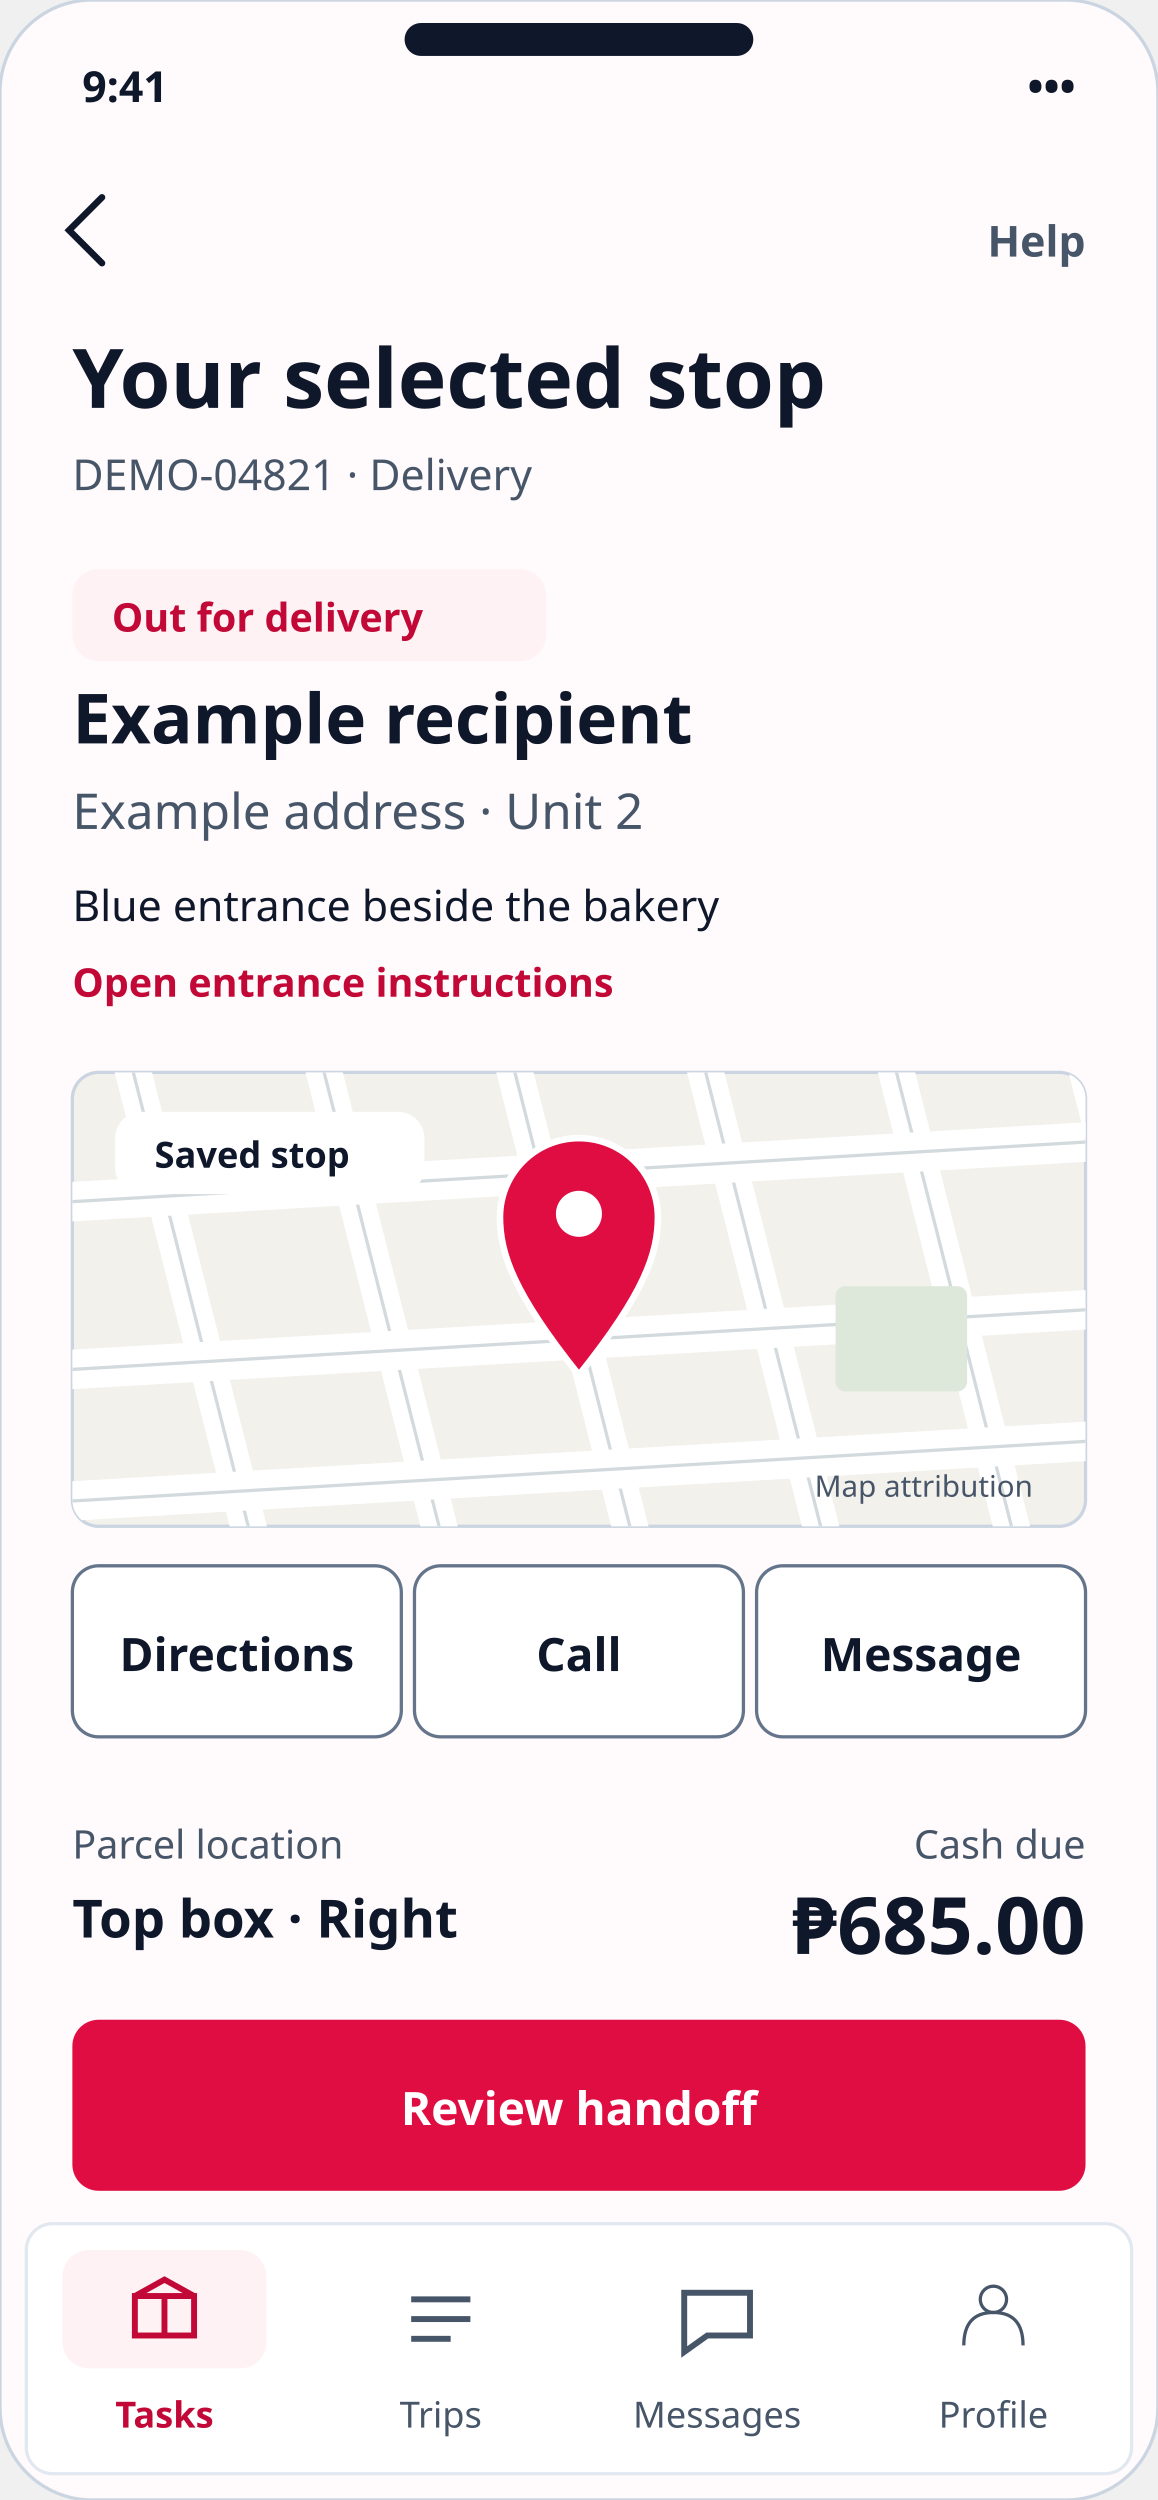
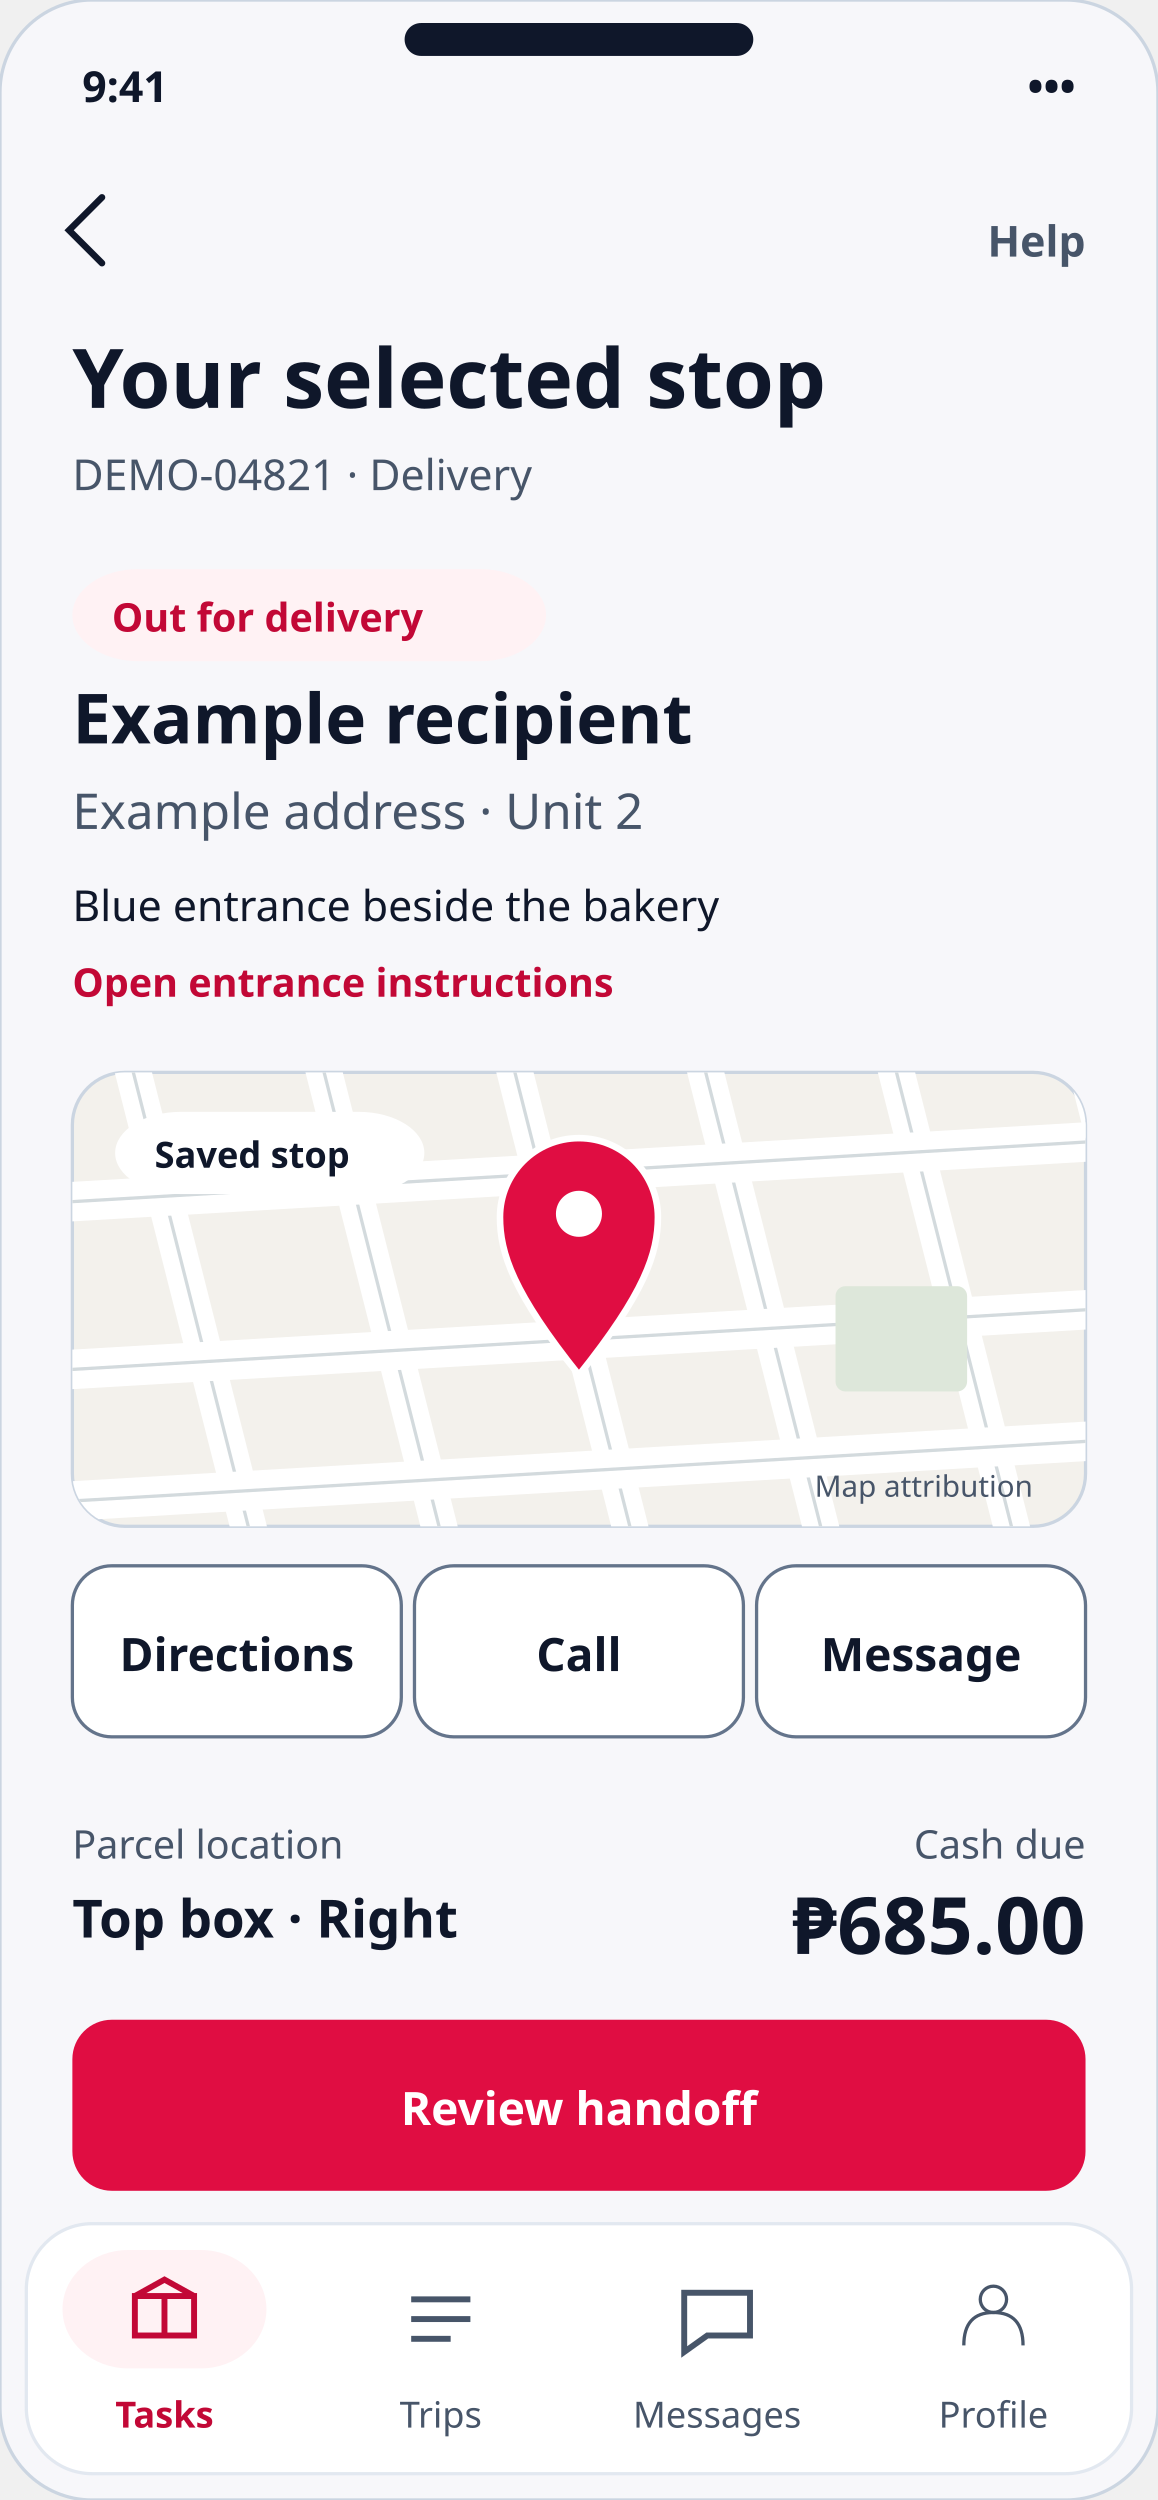
<svg xmlns="http://www.w3.org/2000/svg" width="352" height="760" viewBox="0 0 352 760">
-   <rect x="0" y="0" width="352" height="760" rx="28" fill="#FFFAFB" stroke="#CBD5E1" />
+   <rect x="0" y="0" width="352" height="760" rx="28" fill="#F7F7FA" stroke="#CBD5E1" />
  <rect x="123" y="7" width="106" height="10" rx="5" fill="#0F172A" stroke="none" />
  <text x="25" y="31" font-family="Plus Jakarta Sans, sans-serif" font-size="13" font-weight="600" fill="#0F172A" text-anchor="start">9:41</text>
  <text x="327" y="31" font-family="Plus Jakarta Sans, sans-serif" font-size="13" font-weight="600" fill="#0F172A" text-anchor="end">•••</text>
  <path d="M31 60 21 70 31 80" fill="none" stroke="#0F172A" stroke-width="2" stroke-linecap="round" />
  <text x="330" y="78" font-family="Plus Jakarta Sans, sans-serif" font-size="13" font-weight="600" fill="#475569" text-anchor="end">Help</text>
  <text x="22" y="124" font-family="Plus Jakarta Sans, sans-serif" font-size="25" font-weight="600" fill="#0F172A" text-anchor="start">Your selected stop</text>
  <text x="22" y="149" font-family="Plus Jakarta Sans, sans-serif" font-size="13" font-weight="500" fill="#475569" text-anchor="start">DEMO-04821 · Delivery</text>
-   <rect x="22" y="173" width="144" height="28" rx="8" fill="#FFF2F4" stroke="none" />
+   <rect x="22" y="173" width="144" height="28" rx="20" fill="#FFF2F4" stroke="none" />
  <text x="34" y="192" font-family="Plus Jakarta Sans, sans-serif" font-size="12" font-weight="600" fill="#C20836" text-anchor="start">Out for delivery</text>
  <text x="22" y="226" font-family="Plus Jakarta Sans, sans-serif" font-size="21" font-weight="600" fill="#0F172A" text-anchor="start">Example recipient</text>
  <text x="22" y="252" font-family="Plus Jakarta Sans, sans-serif" font-size="15" font-weight="400" fill="#475569" text-anchor="start">Example address · Unit 2</text>
  <text x="22" y="280" font-family="Plus Jakarta Sans, sans-serif" font-size="13" font-weight="500" fill="#0F172A" text-anchor="start">Blue entrance beside the bakery</text>
  <text x="22" y="303" font-family="Plus Jakarta Sans, sans-serif" font-size="12" font-weight="600" fill="#C20836" text-anchor="start">Open entrance instructions</text>
-   <rect x="22" y="326" width="308" height="138" rx="8" fill="#F3F1EC" stroke="#CBD5E1" />
+   <rect x="22" y="326" width="308" height="138" rx="16" fill="#F3F1EC" stroke="#CBD5E1" />
  <g clip-path="url(#mapclip-326)">
    <path d="M38 316 L78 474" stroke="#FFFFFF" stroke-width="11" fill="none" />
    <path d="M38 316 L78 474" stroke="#D3DADD" stroke-width="1" fill="none" />
    <path d="M96 316 L136 474" stroke="#FFFFFF" stroke-width="11" fill="none" />
    <path d="M96 316 L136 474" stroke="#D3DADD" stroke-width="1" fill="none" />
    <path d="M154 316 L194 474" stroke="#FFFFFF" stroke-width="11" fill="none" />
    <path d="M154 316 L194 474" stroke="#D3DADD" stroke-width="1" fill="none" />
    <path d="M212 316 L252 474" stroke="#FFFFFF" stroke-width="11" fill="none" />
    <path d="M212 316 L252 474" stroke="#D3DADD" stroke-width="1" fill="none" />
    <path d="M270 316 L310 474" stroke="#FFFFFF" stroke-width="11" fill="none" />
    <path d="M270 316 L310 474" stroke="#D3DADD" stroke-width="1" fill="none" />
    <path d="M328 316 L368 474" stroke="#FFFFFF" stroke-width="11" fill="none" />
    <path d="M328 316 L368 474" stroke="#D3DADD" stroke-width="1" fill="none" />
    <path d="M10 366 L350 346" stroke="#FFFFFF" stroke-width="12" fill="none" />
    <path d="M10 366 L350 346" stroke="#D3DADD" stroke-width="1" fill="none" />
    <path d="M10 417 L350 397" stroke="#FFFFFF" stroke-width="12" fill="none" />
    <path d="M10 417 L350 397" stroke="#D3DADD" stroke-width="1" fill="none" />
    <path d="M10 457 L350 437" stroke="#FFFFFF" stroke-width="12" fill="none" />
    <path d="M10 457 L350 437" stroke="#D3DADD" stroke-width="1" fill="none" />
    <rect x="254" y="391" width="40" height="32" rx="3" fill="#DDE7DA" stroke="none" />
  </g>
  <defs>
    <clipPath id="mapclip-326">
-       <rect x="22" y="326" width="308" height="138" rx="8" fill="#FFFFFF" stroke="none" />
+       <rect x="22" y="326" width="308" height="138" rx="16" fill="#FFFFFF" stroke="none" />
    </clipPath>
  </defs>
  <path d="M176 418c-20-25-24-37-24-48a24 24 0 1 1 48 0c0 11-4 23-24 48Z" fill="#E00D42" stroke="white" stroke-width="2" />
  <circle cx="176" cy="369" r="7" fill="white" />
-   <rect x="35" y="338" width="94" height="25" rx="8" fill="#FFFFFF" stroke="none" />
+   <rect x="35" y="338" width="94" height="25" rx="20" fill="#FFFFFF" stroke="none" />
  <text x="47" y="355" font-family="Plus Jakarta Sans, sans-serif" font-size="11" font-weight="600" fill="#0F172A" text-anchor="start">Saved stop</text>
  <text x="314" y="455" font-family="Plus Jakarta Sans, sans-serif" font-size="9" font-weight="400" fill="#475569" text-anchor="end">Map attribution</text>
-   <rect x="22" y="476" width="100" height="52" rx="8" fill="#FFFFFF" stroke="#64748B" />
+   <rect x="22" y="476" width="100" height="52" rx="12" fill="#FFFFFF" stroke="#64748B" />
  <text x="72.0" y="508" font-family="Plus Jakarta Sans, sans-serif" font-size="14" font-weight="600" fill="#0F172A" text-anchor="middle">Directions</text>
-   <rect x="126" y="476" width="100" height="52" rx="8" fill="#FFFFFF" stroke="#64748B" />
+   <rect x="126" y="476" width="100" height="52" rx="12" fill="#FFFFFF" stroke="#64748B" />
  <text x="176.0" y="508" font-family="Plus Jakarta Sans, sans-serif" font-size="14" font-weight="600" fill="#0F172A" text-anchor="middle">Call</text>
-   <rect x="230" y="476" width="100" height="52" rx="8" fill="#FFFFFF" stroke="#64748B" />
+   <rect x="230" y="476" width="100" height="52" rx="12" fill="#FFFFFF" stroke="#64748B" />
  <text x="280.0" y="508" font-family="Plus Jakarta Sans, sans-serif" font-size="14" font-weight="600" fill="#0F172A" text-anchor="middle">Message</text>
  <text x="22" y="565" font-family="Plus Jakarta Sans, sans-serif" font-size="12" font-weight="500" fill="#475569" text-anchor="start">Parcel location</text>
  <text x="22" y="589" font-family="Plus Jakarta Sans, sans-serif" font-size="16" font-weight="600" fill="#0F172A" text-anchor="start">Top box · Right</text>
  <text x="330" y="565" font-family="Plus Jakarta Sans, sans-serif" font-size="12" font-weight="500" fill="#475569" text-anchor="end">Cash due</text>
  <text x="330" y="594" font-family="Plus Jakarta Sans, sans-serif" font-size="24" font-weight="600" fill="#0F172A" text-anchor="end">₱685.00</text>
-   <rect x="22" y="614" width="308" height="52" rx="8" fill="#E00D42" stroke="none" />
+   <rect x="22" y="614" width="308" height="52" rx="12" fill="#E00D42" stroke="none" />
  <text x="176.0" y="646" font-family="Plus Jakarta Sans, sans-serif" font-size="14" font-weight="600" fill="#FFFFFF" text-anchor="middle">Review handoff</text>
-   <rect x="8" y="676" width="336" height="76" rx="8" fill="#FFFFFF" stroke="#E2E8F0" />
-   <rect x="19" y="684" width="62" height="36" rx="8" fill="#FFF2F4" stroke="none" />
+   <rect x="8" y="676" width="336" height="76" rx="20" fill="#FFFFFF" stroke="#E2E8F0" />
+   <rect x="19" y="684" width="62" height="36" rx="20" fill="#FFF2F4" stroke="none" />
  <path d="M41 698h18v12h-18z M41 698l9-5 9 5 M50 698v12" fill="none" stroke="#C20836" stroke-width="1.8" />
  <text x="50" y="738" font-family="Plus Jakarta Sans, sans-serif" font-size="11" font-weight="600" fill="#C20836" text-anchor="middle">Tasks</text>
  <path d="M125 699h18 M125 705h18 M125 711h12" fill="none" stroke="#475569" stroke-width="1.8" />
  <text x="134" y="738" font-family="Plus Jakarta Sans, sans-serif" font-size="11" font-weight="500" fill="#475569" text-anchor="middle">Trips</text>
  <path d="M208 697h20v13h-13l-7 5z" fill="none" stroke="#475569" stroke-width="1.8" />
  <text x="218" y="738" font-family="Plus Jakarta Sans, sans-serif" font-size="11" font-weight="500" fill="#475569" text-anchor="middle">Messages</text>
  <circle cx="302" cy="699" r="4" stroke="#475569" fill="none" />
  <path d="M293 713q0-10 9-10t9 10" stroke="#475569" fill="none" />
  <text x="302" y="738" font-family="Plus Jakarta Sans, sans-serif" font-size="11" font-weight="500" fill="#475569" text-anchor="middle">Profile</text>
</svg>
